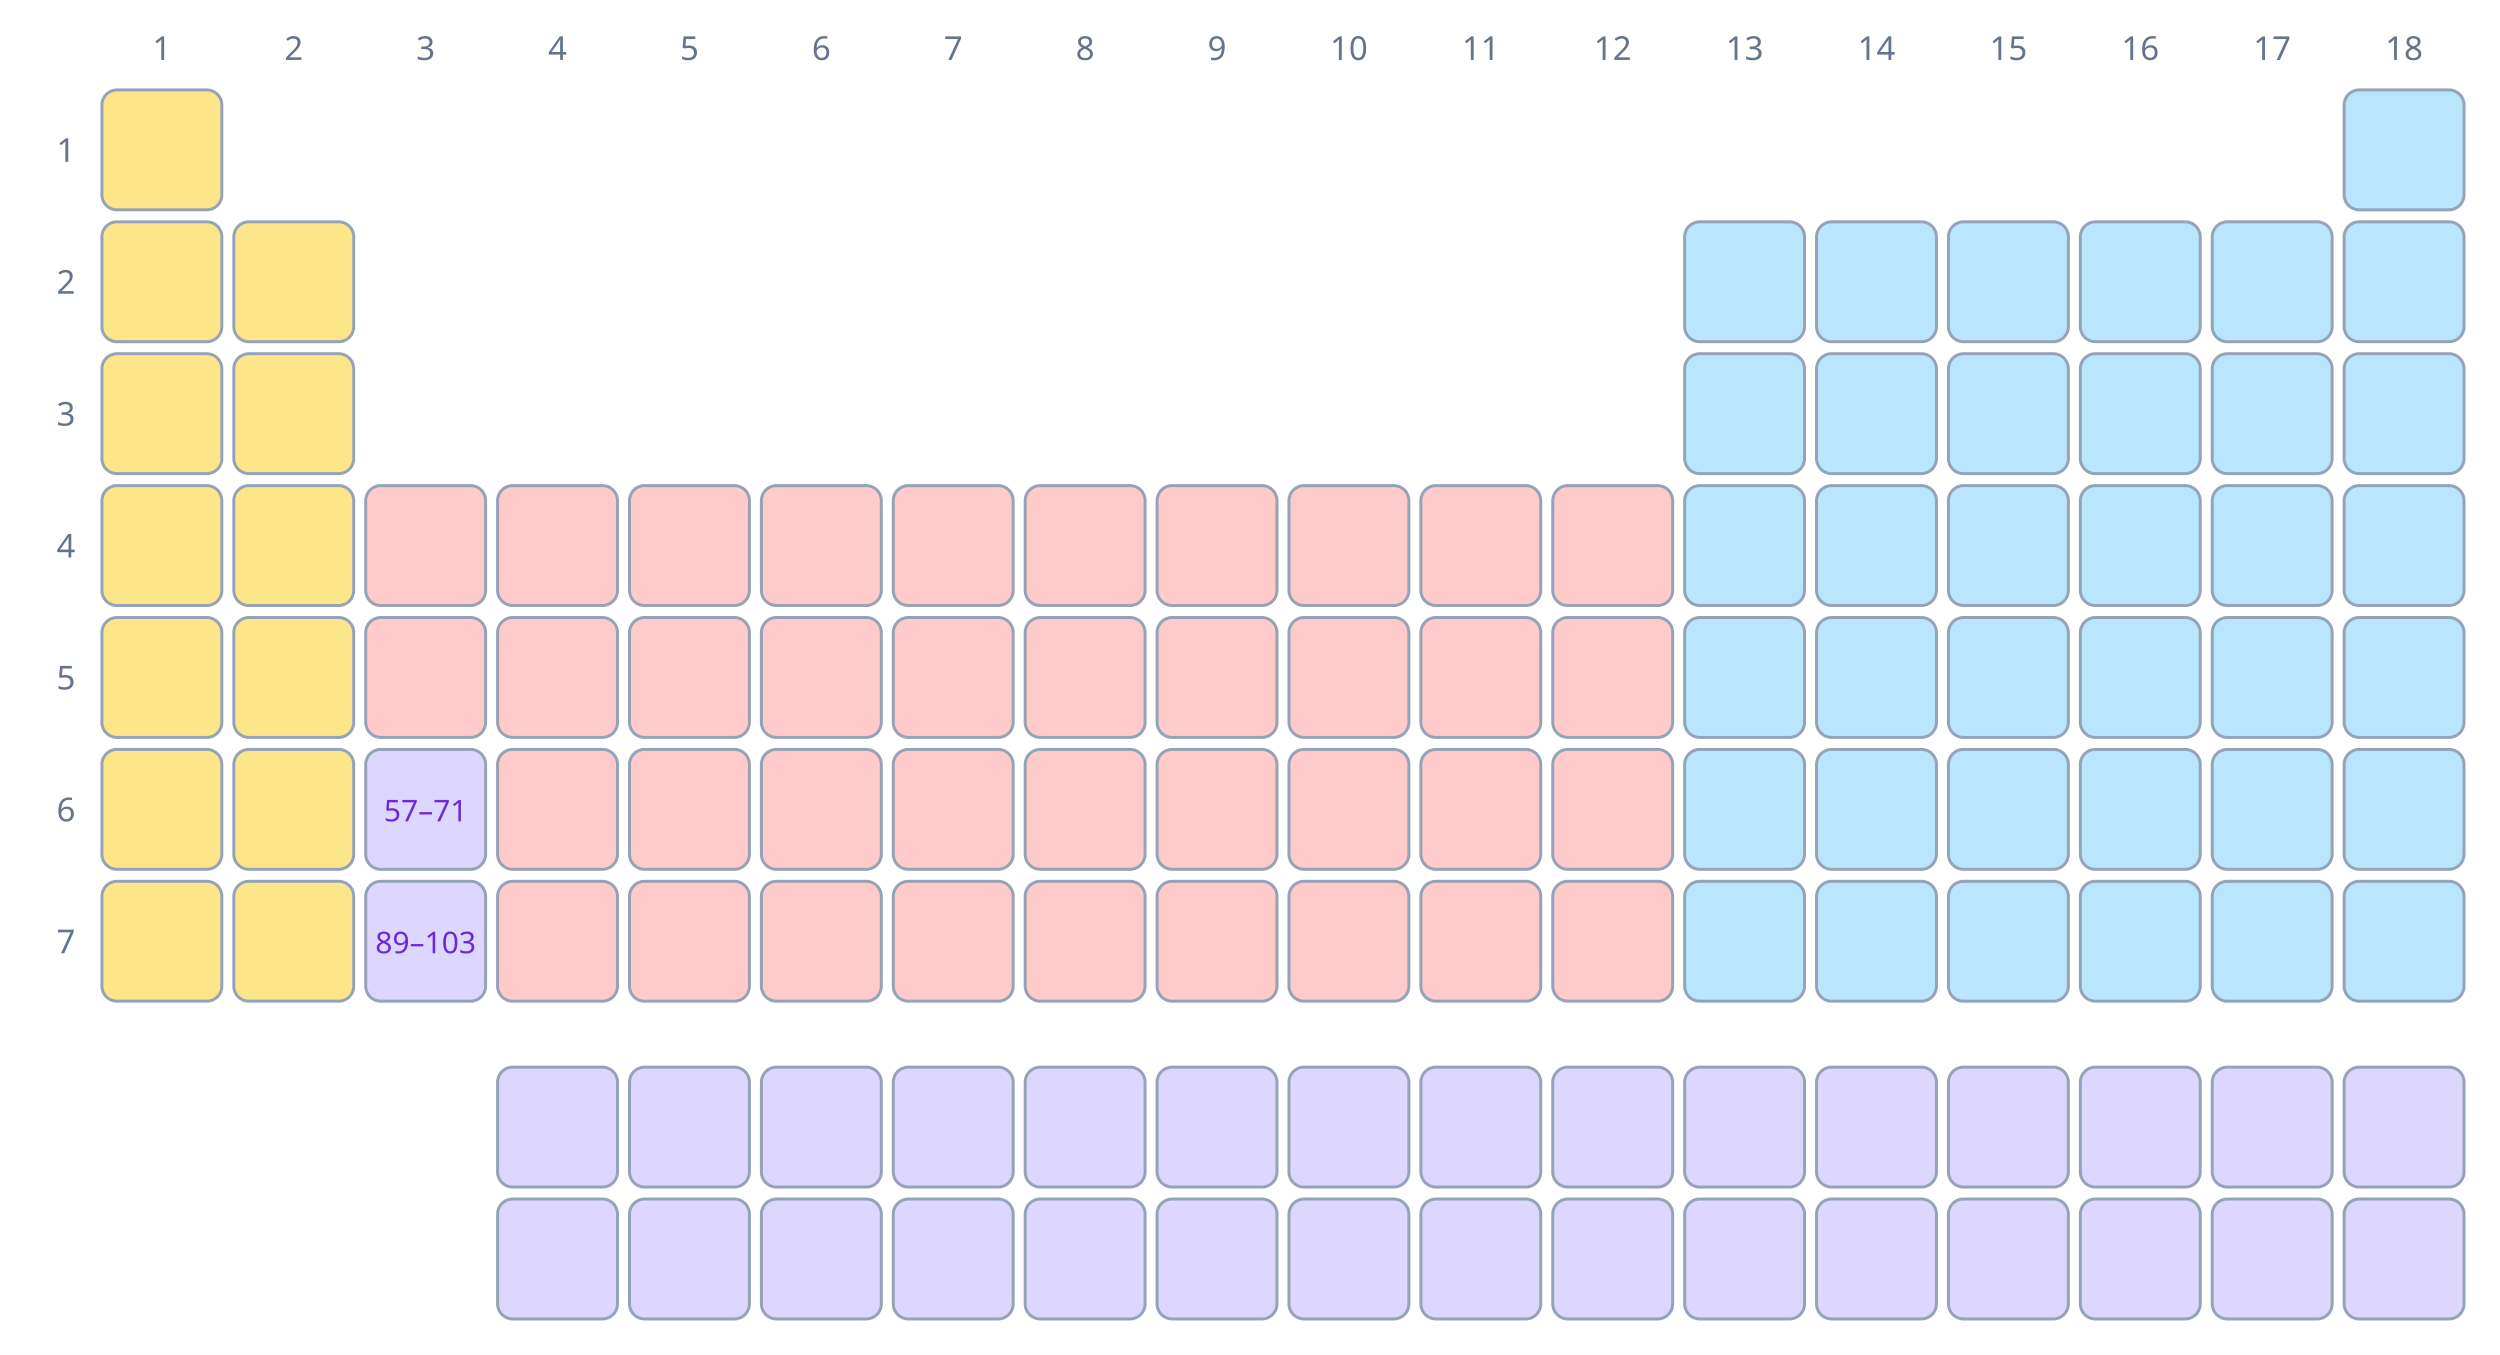
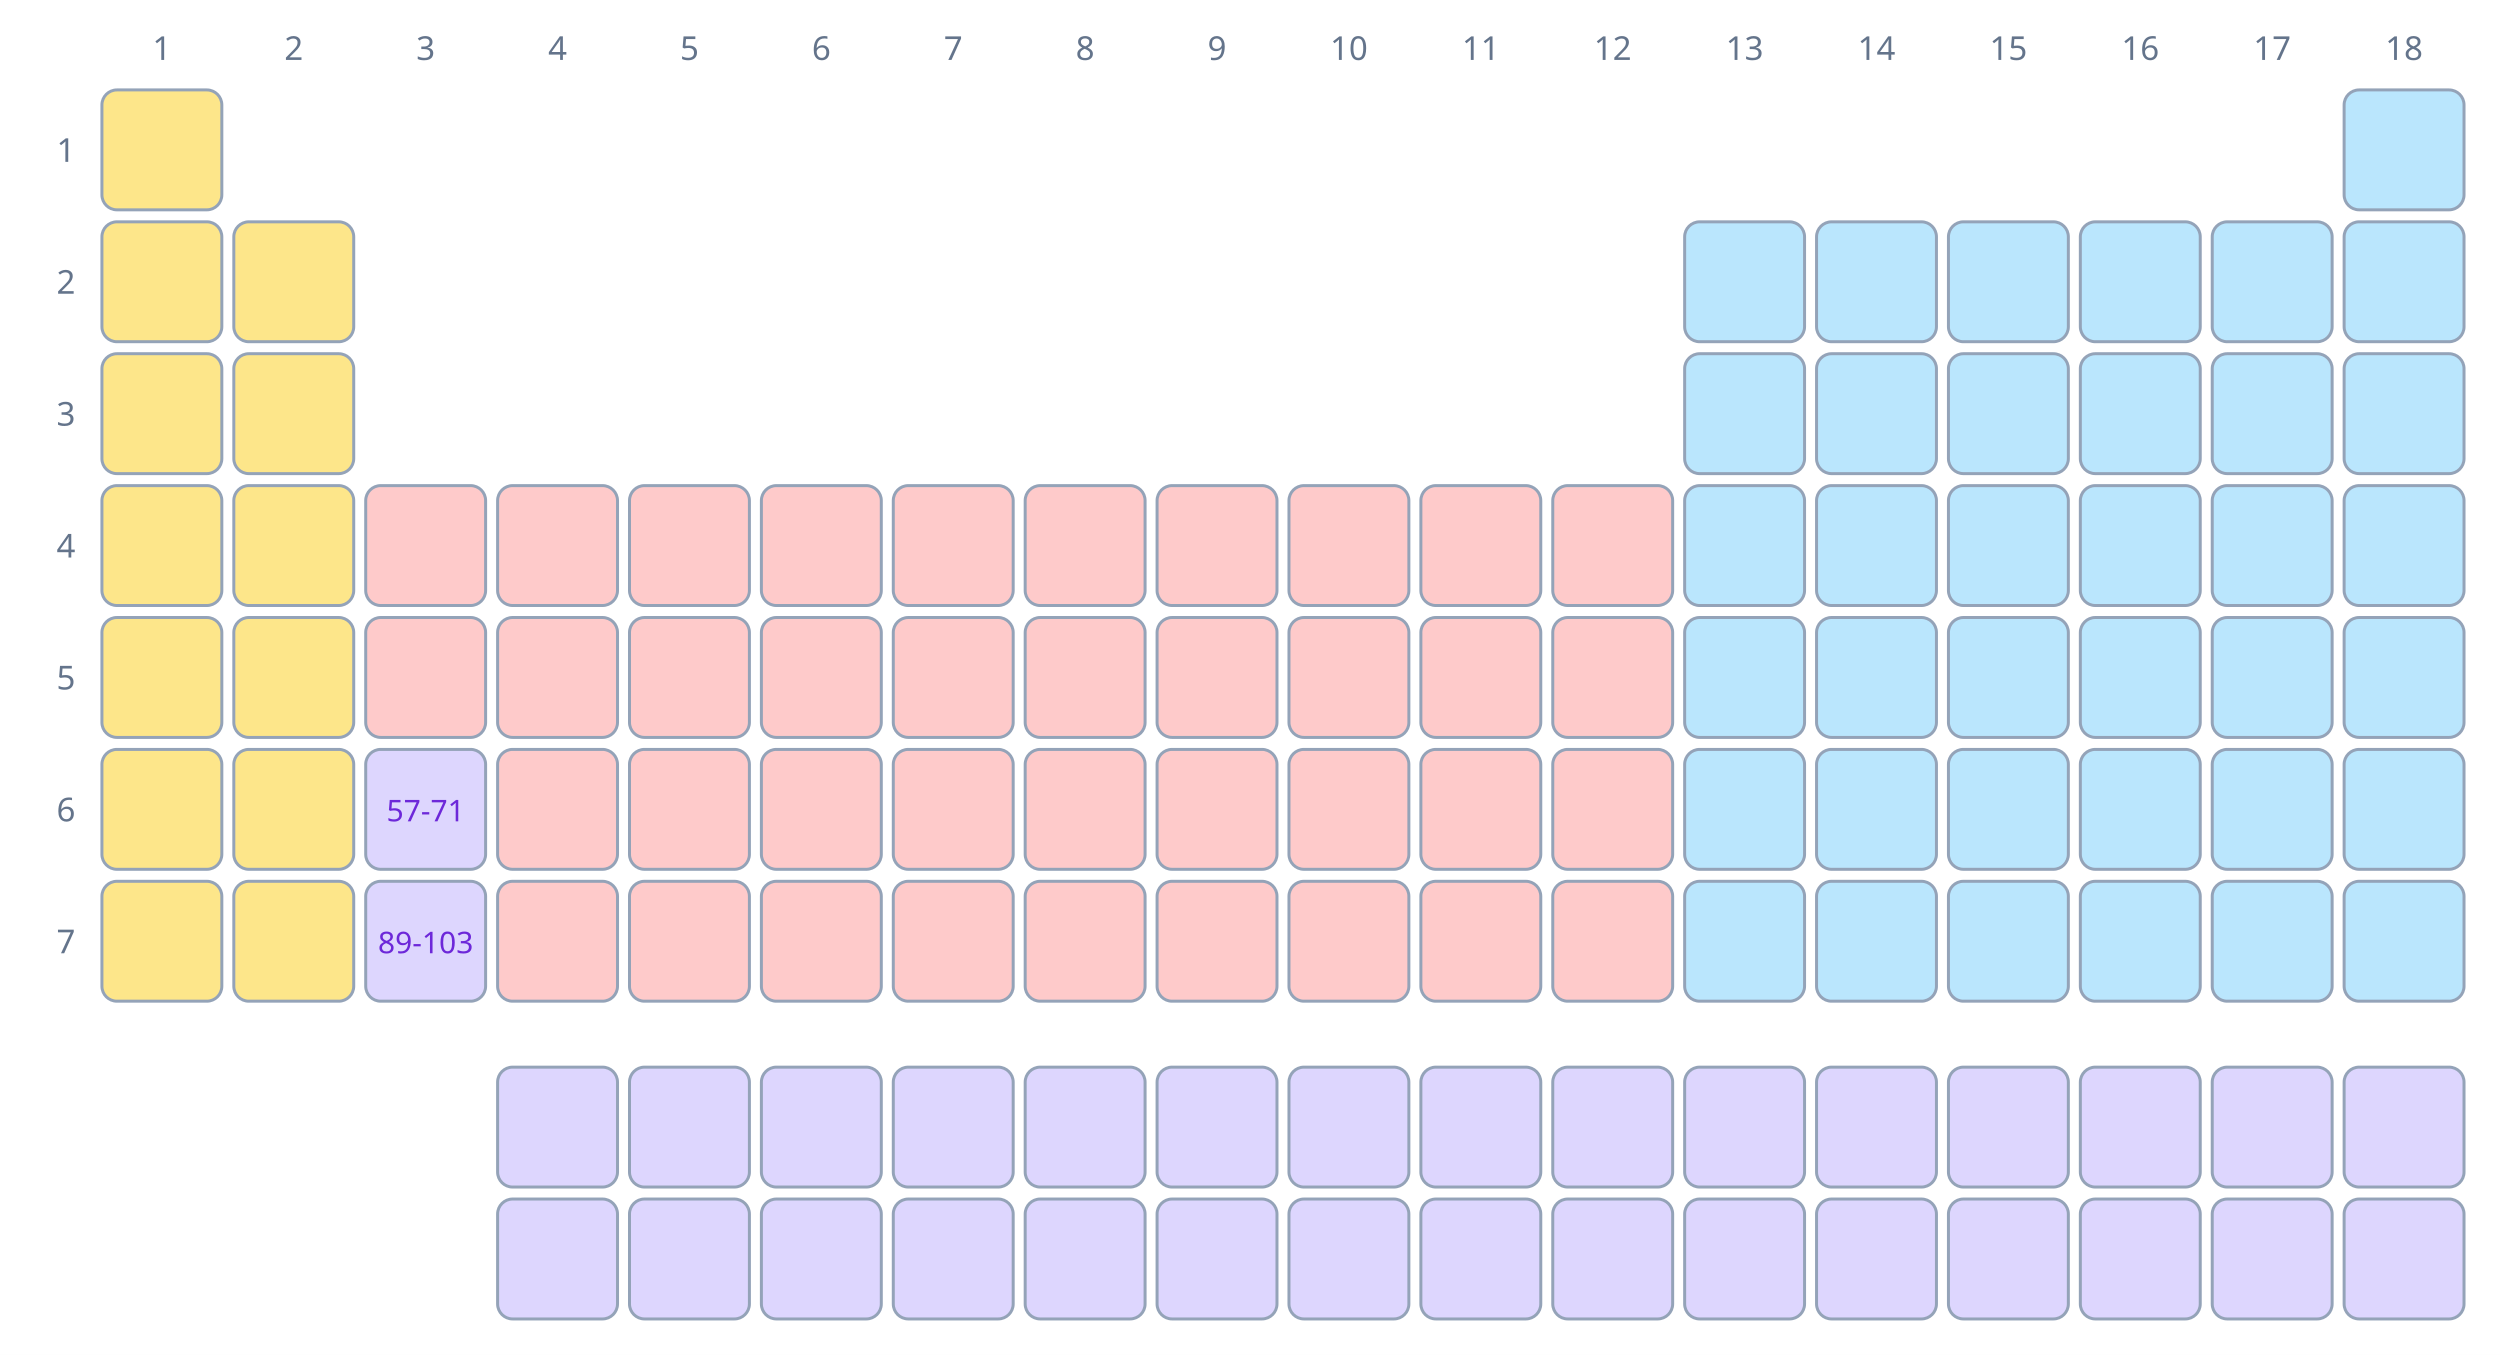
<svg xmlns="http://www.w3.org/2000/svg" viewBox="0 0 834 452" width="834" height="452" font-family="system-ui, sans-serif">
  <rect width="834" height="452" fill="#ffffff" />
  <text x="54.0" y="20" font-size="11" fill="#64748b" text-anchor="middle">1</text>
  <text x="98.0" y="20" font-size="11" fill="#64748b" text-anchor="middle">2</text>
  <text x="142.0" y="20" font-size="11" fill="#64748b" text-anchor="middle">3</text>
  <text x="186.0" y="20" font-size="11" fill="#64748b" text-anchor="middle">4</text>
  <text x="230.0" y="20" font-size="11" fill="#64748b" text-anchor="middle">5</text>
  <text x="274.0" y="20" font-size="11" fill="#64748b" text-anchor="middle">6</text>
  <text x="318.0" y="20" font-size="11" fill="#64748b" text-anchor="middle">7</text>
  <text x="362.0" y="20" font-size="11" fill="#64748b" text-anchor="middle">8</text>
  <text x="406.0" y="20" font-size="11" fill="#64748b" text-anchor="middle">9</text>
  <text x="450.0" y="20" font-size="11" fill="#64748b" text-anchor="middle">10</text>
  <text x="494.0" y="20" font-size="11" fill="#64748b" text-anchor="middle">11</text>
  <text x="538.0" y="20" font-size="11" fill="#64748b" text-anchor="middle">12</text>
  <text x="582.0" y="20" font-size="11" fill="#64748b" text-anchor="middle">13</text>
  <text x="626.0" y="20" font-size="11" fill="#64748b" text-anchor="middle">14</text>
  <text x="670.0" y="20" font-size="11" fill="#64748b" text-anchor="middle">15</text>
  <text x="714.0" y="20" font-size="11" fill="#64748b" text-anchor="middle">16</text>
  <text x="758.0" y="20" font-size="11" fill="#64748b" text-anchor="middle">17</text>
  <text x="802.0" y="20" font-size="11" fill="#64748b" text-anchor="middle">18</text>
  <text x="22" y="54.0" font-size="11" fill="#64748b" text-anchor="middle">1</text>
  <rect x="34" y="30" width="40" height="40" rx="5" fill="#fde68a" stroke="#94a3b8" stroke-width="1" />
  <rect x="782" y="30" width="40" height="40" rx="5" fill="#bae6fd" stroke="#94a3b8" stroke-width="1" />
  <text x="22" y="98.0" font-size="11" fill="#64748b" text-anchor="middle">2</text>
  <rect x="34" y="74" width="40" height="40" rx="5" fill="#fde68a" stroke="#94a3b8" stroke-width="1" />
  <rect x="78" y="74" width="40" height="40" rx="5" fill="#fde68a" stroke="#94a3b8" stroke-width="1" />
  <rect x="562" y="74" width="40" height="40" rx="5" fill="#bae6fd" stroke="#94a3b8" stroke-width="1" />
  <rect x="606" y="74" width="40" height="40" rx="5" fill="#bae6fd" stroke="#94a3b8" stroke-width="1" />
  <rect x="650" y="74" width="40" height="40" rx="5" fill="#bae6fd" stroke="#94a3b8" stroke-width="1" />
  <rect x="694" y="74" width="40" height="40" rx="5" fill="#bae6fd" stroke="#94a3b8" stroke-width="1" />
  <rect x="738" y="74" width="40" height="40" rx="5" fill="#bae6fd" stroke="#94a3b8" stroke-width="1" />
  <rect x="782" y="74" width="40" height="40" rx="5" fill="#bae6fd" stroke="#94a3b8" stroke-width="1" />
  <text x="22" y="142.0" font-size="11" fill="#64748b" text-anchor="middle">3</text>
  <rect x="34" y="118" width="40" height="40" rx="5" fill="#fde68a" stroke="#94a3b8" stroke-width="1" />
  <rect x="78" y="118" width="40" height="40" rx="5" fill="#fde68a" stroke="#94a3b8" stroke-width="1" />
  <rect x="562" y="118" width="40" height="40" rx="5" fill="#bae6fd" stroke="#94a3b8" stroke-width="1" />
  <rect x="606" y="118" width="40" height="40" rx="5" fill="#bae6fd" stroke="#94a3b8" stroke-width="1" />
  <rect x="650" y="118" width="40" height="40" rx="5" fill="#bae6fd" stroke="#94a3b8" stroke-width="1" />
  <rect x="694" y="118" width="40" height="40" rx="5" fill="#bae6fd" stroke="#94a3b8" stroke-width="1" />
  <rect x="738" y="118" width="40" height="40" rx="5" fill="#bae6fd" stroke="#94a3b8" stroke-width="1" />
  <rect x="782" y="118" width="40" height="40" rx="5" fill="#bae6fd" stroke="#94a3b8" stroke-width="1" />
  <text x="22" y="186.0" font-size="11" fill="#64748b" text-anchor="middle">4</text>
  <rect x="34" y="162" width="40" height="40" rx="5" fill="#fde68a" stroke="#94a3b8" stroke-width="1" />
  <rect x="78" y="162" width="40" height="40" rx="5" fill="#fde68a" stroke="#94a3b8" stroke-width="1" />
  <rect x="122" y="162" width="40" height="40" rx="5" fill="#fecaca" stroke="#94a3b8" stroke-width="1" />
  <rect x="166" y="162" width="40" height="40" rx="5" fill="#fecaca" stroke="#94a3b8" stroke-width="1" />
  <rect x="210" y="162" width="40" height="40" rx="5" fill="#fecaca" stroke="#94a3b8" stroke-width="1" />
  <rect x="254" y="162" width="40" height="40" rx="5" fill="#fecaca" stroke="#94a3b8" stroke-width="1" />
  <rect x="298" y="162" width="40" height="40" rx="5" fill="#fecaca" stroke="#94a3b8" stroke-width="1" />
  <rect x="342" y="162" width="40" height="40" rx="5" fill="#fecaca" stroke="#94a3b8" stroke-width="1" />
  <rect x="386" y="162" width="40" height="40" rx="5" fill="#fecaca" stroke="#94a3b8" stroke-width="1" />
  <rect x="430" y="162" width="40" height="40" rx="5" fill="#fecaca" stroke="#94a3b8" stroke-width="1" />
  <rect x="474" y="162" width="40" height="40" rx="5" fill="#fecaca" stroke="#94a3b8" stroke-width="1" />
  <rect x="518" y="162" width="40" height="40" rx="5" fill="#fecaca" stroke="#94a3b8" stroke-width="1" />
  <rect x="562" y="162" width="40" height="40" rx="5" fill="#bae6fd" stroke="#94a3b8" stroke-width="1" />
  <rect x="606" y="162" width="40" height="40" rx="5" fill="#bae6fd" stroke="#94a3b8" stroke-width="1" />
  <rect x="650" y="162" width="40" height="40" rx="5" fill="#bae6fd" stroke="#94a3b8" stroke-width="1" />
  <rect x="694" y="162" width="40" height="40" rx="5" fill="#bae6fd" stroke="#94a3b8" stroke-width="1" />
  <rect x="738" y="162" width="40" height="40" rx="5" fill="#bae6fd" stroke="#94a3b8" stroke-width="1" />
  <rect x="782" y="162" width="40" height="40" rx="5" fill="#bae6fd" stroke="#94a3b8" stroke-width="1" />
  <text x="22" y="230.0" font-size="11" fill="#64748b" text-anchor="middle">5</text>
  <rect x="34" y="206" width="40" height="40" rx="5" fill="#fde68a" stroke="#94a3b8" stroke-width="1" />
  <rect x="78" y="206" width="40" height="40" rx="5" fill="#fde68a" stroke="#94a3b8" stroke-width="1" />
  <rect x="122" y="206" width="40" height="40" rx="5" fill="#fecaca" stroke="#94a3b8" stroke-width="1" />
  <rect x="166" y="206" width="40" height="40" rx="5" fill="#fecaca" stroke="#94a3b8" stroke-width="1" />
  <rect x="210" y="206" width="40" height="40" rx="5" fill="#fecaca" stroke="#94a3b8" stroke-width="1" />
  <rect x="254" y="206" width="40" height="40" rx="5" fill="#fecaca" stroke="#94a3b8" stroke-width="1" />
  <rect x="298" y="206" width="40" height="40" rx="5" fill="#fecaca" stroke="#94a3b8" stroke-width="1" />
  <rect x="342" y="206" width="40" height="40" rx="5" fill="#fecaca" stroke="#94a3b8" stroke-width="1" />
  <rect x="386" y="206" width="40" height="40" rx="5" fill="#fecaca" stroke="#94a3b8" stroke-width="1" />
  <rect x="430" y="206" width="40" height="40" rx="5" fill="#fecaca" stroke="#94a3b8" stroke-width="1" />
  <rect x="474" y="206" width="40" height="40" rx="5" fill="#fecaca" stroke="#94a3b8" stroke-width="1" />
  <rect x="518" y="206" width="40" height="40" rx="5" fill="#fecaca" stroke="#94a3b8" stroke-width="1" />
  <rect x="562" y="206" width="40" height="40" rx="5" fill="#bae6fd" stroke="#94a3b8" stroke-width="1" />
  <rect x="606" y="206" width="40" height="40" rx="5" fill="#bae6fd" stroke="#94a3b8" stroke-width="1" />
  <rect x="650" y="206" width="40" height="40" rx="5" fill="#bae6fd" stroke="#94a3b8" stroke-width="1" />
  <rect x="694" y="206" width="40" height="40" rx="5" fill="#bae6fd" stroke="#94a3b8" stroke-width="1" />
  <rect x="738" y="206" width="40" height="40" rx="5" fill="#bae6fd" stroke="#94a3b8" stroke-width="1" />
  <rect x="782" y="206" width="40" height="40" rx="5" fill="#bae6fd" stroke="#94a3b8" stroke-width="1" />
  <text x="22" y="274.0" font-size="11" fill="#64748b" text-anchor="middle">6</text>
  <rect x="34" y="250" width="40" height="40" rx="5" fill="#fde68a" stroke="#94a3b8" stroke-width="1" />
  <rect x="78" y="250" width="40" height="40" rx="5" fill="#fde68a" stroke="#94a3b8" stroke-width="1" />
  <rect x="122" y="250" width="40" height="40" rx="5" fill="#ddd6fe" stroke="#94a3b8" stroke-width="1" />
-   <text x="142.0" y="274.0" font-size="10" fill="#6d28d9" text-anchor="middle">57–71</text>
+   <text x="142.0" y="274.0" font-size="10" fill="#6d28d9" text-anchor="middle">57-71</text>
  <rect x="166" y="250" width="40" height="40" rx="5" fill="#fecaca" stroke="#94a3b8" stroke-width="1" />
  <rect x="210" y="250" width="40" height="40" rx="5" fill="#fecaca" stroke="#94a3b8" stroke-width="1" />
  <rect x="254" y="250" width="40" height="40" rx="5" fill="#fecaca" stroke="#94a3b8" stroke-width="1" />
  <rect x="298" y="250" width="40" height="40" rx="5" fill="#fecaca" stroke="#94a3b8" stroke-width="1" />
  <rect x="342" y="250" width="40" height="40" rx="5" fill="#fecaca" stroke="#94a3b8" stroke-width="1" />
  <rect x="386" y="250" width="40" height="40" rx="5" fill="#fecaca" stroke="#94a3b8" stroke-width="1" />
  <rect x="430" y="250" width="40" height="40" rx="5" fill="#fecaca" stroke="#94a3b8" stroke-width="1" />
  <rect x="474" y="250" width="40" height="40" rx="5" fill="#fecaca" stroke="#94a3b8" stroke-width="1" />
  <rect x="518" y="250" width="40" height="40" rx="5" fill="#fecaca" stroke="#94a3b8" stroke-width="1" />
  <rect x="562" y="250" width="40" height="40" rx="5" fill="#bae6fd" stroke="#94a3b8" stroke-width="1" />
  <rect x="606" y="250" width="40" height="40" rx="5" fill="#bae6fd" stroke="#94a3b8" stroke-width="1" />
  <rect x="650" y="250" width="40" height="40" rx="5" fill="#bae6fd" stroke="#94a3b8" stroke-width="1" />
  <rect x="694" y="250" width="40" height="40" rx="5" fill="#bae6fd" stroke="#94a3b8" stroke-width="1" />
  <rect x="738" y="250" width="40" height="40" rx="5" fill="#bae6fd" stroke="#94a3b8" stroke-width="1" />
  <rect x="782" y="250" width="40" height="40" rx="5" fill="#bae6fd" stroke="#94a3b8" stroke-width="1" />
  <text x="22" y="318.0" font-size="11" fill="#64748b" text-anchor="middle">7</text>
  <rect x="34" y="294" width="40" height="40" rx="5" fill="#fde68a" stroke="#94a3b8" stroke-width="1" />
  <rect x="78" y="294" width="40" height="40" rx="5" fill="#fde68a" stroke="#94a3b8" stroke-width="1" />
  <rect x="122" y="294" width="40" height="40" rx="5" fill="#ddd6fe" stroke="#94a3b8" stroke-width="1" />
-   <text x="142.0" y="318.0" font-size="10" fill="#6d28d9" text-anchor="middle">89–103</text>
+   <text x="142.0" y="318.0" font-size="10" fill="#6d28d9" text-anchor="middle">89-103</text>
  <rect x="166" y="294" width="40" height="40" rx="5" fill="#fecaca" stroke="#94a3b8" stroke-width="1" />
  <rect x="210" y="294" width="40" height="40" rx="5" fill="#fecaca" stroke="#94a3b8" stroke-width="1" />
  <rect x="254" y="294" width="40" height="40" rx="5" fill="#fecaca" stroke="#94a3b8" stroke-width="1" />
  <rect x="298" y="294" width="40" height="40" rx="5" fill="#fecaca" stroke="#94a3b8" stroke-width="1" />
  <rect x="342" y="294" width="40" height="40" rx="5" fill="#fecaca" stroke="#94a3b8" stroke-width="1" />
  <rect x="386" y="294" width="40" height="40" rx="5" fill="#fecaca" stroke="#94a3b8" stroke-width="1" />
  <rect x="430" y="294" width="40" height="40" rx="5" fill="#fecaca" stroke="#94a3b8" stroke-width="1" />
  <rect x="474" y="294" width="40" height="40" rx="5" fill="#fecaca" stroke="#94a3b8" stroke-width="1" />
  <rect x="518" y="294" width="40" height="40" rx="5" fill="#fecaca" stroke="#94a3b8" stroke-width="1" />
  <rect x="562" y="294" width="40" height="40" rx="5" fill="#bae6fd" stroke="#94a3b8" stroke-width="1" />
  <rect x="606" y="294" width="40" height="40" rx="5" fill="#bae6fd" stroke="#94a3b8" stroke-width="1" />
  <rect x="650" y="294" width="40" height="40" rx="5" fill="#bae6fd" stroke="#94a3b8" stroke-width="1" />
  <rect x="694" y="294" width="40" height="40" rx="5" fill="#bae6fd" stroke="#94a3b8" stroke-width="1" />
  <rect x="738" y="294" width="40" height="40" rx="5" fill="#bae6fd" stroke="#94a3b8" stroke-width="1" />
  <rect x="782" y="294" width="40" height="40" rx="5" fill="#bae6fd" stroke="#94a3b8" stroke-width="1" />
  <rect x="166" y="356" width="40" height="40" rx="5" fill="#ddd6fe" stroke="#94a3b8" stroke-width="1" />
  <rect x="210" y="356" width="40" height="40" rx="5" fill="#ddd6fe" stroke="#94a3b8" stroke-width="1" />
  <rect x="254" y="356" width="40" height="40" rx="5" fill="#ddd6fe" stroke="#94a3b8" stroke-width="1" />
  <rect x="298" y="356" width="40" height="40" rx="5" fill="#ddd6fe" stroke="#94a3b8" stroke-width="1" />
  <rect x="342" y="356" width="40" height="40" rx="5" fill="#ddd6fe" stroke="#94a3b8" stroke-width="1" />
  <rect x="386" y="356" width="40" height="40" rx="5" fill="#ddd6fe" stroke="#94a3b8" stroke-width="1" />
  <rect x="430" y="356" width="40" height="40" rx="5" fill="#ddd6fe" stroke="#94a3b8" stroke-width="1" />
  <rect x="474" y="356" width="40" height="40" rx="5" fill="#ddd6fe" stroke="#94a3b8" stroke-width="1" />
  <rect x="518" y="356" width="40" height="40" rx="5" fill="#ddd6fe" stroke="#94a3b8" stroke-width="1" />
  <rect x="562" y="356" width="40" height="40" rx="5" fill="#ddd6fe" stroke="#94a3b8" stroke-width="1" />
  <rect x="606" y="356" width="40" height="40" rx="5" fill="#ddd6fe" stroke="#94a3b8" stroke-width="1" />
  <rect x="650" y="356" width="40" height="40" rx="5" fill="#ddd6fe" stroke="#94a3b8" stroke-width="1" />
  <rect x="694" y="356" width="40" height="40" rx="5" fill="#ddd6fe" stroke="#94a3b8" stroke-width="1" />
  <rect x="738" y="356" width="40" height="40" rx="5" fill="#ddd6fe" stroke="#94a3b8" stroke-width="1" />
  <rect x="782" y="356" width="40" height="40" rx="5" fill="#ddd6fe" stroke="#94a3b8" stroke-width="1" />
  <rect x="166" y="400" width="40" height="40" rx="5" fill="#ddd6fe" stroke="#94a3b8" stroke-width="1" />
  <rect x="210" y="400" width="40" height="40" rx="5" fill="#ddd6fe" stroke="#94a3b8" stroke-width="1" />
  <rect x="254" y="400" width="40" height="40" rx="5" fill="#ddd6fe" stroke="#94a3b8" stroke-width="1" />
  <rect x="298" y="400" width="40" height="40" rx="5" fill="#ddd6fe" stroke="#94a3b8" stroke-width="1" />
  <rect x="342" y="400" width="40" height="40" rx="5" fill="#ddd6fe" stroke="#94a3b8" stroke-width="1" />
  <rect x="386" y="400" width="40" height="40" rx="5" fill="#ddd6fe" stroke="#94a3b8" stroke-width="1" />
  <rect x="430" y="400" width="40" height="40" rx="5" fill="#ddd6fe" stroke="#94a3b8" stroke-width="1" />
  <rect x="474" y="400" width="40" height="40" rx="5" fill="#ddd6fe" stroke="#94a3b8" stroke-width="1" />
  <rect x="518" y="400" width="40" height="40" rx="5" fill="#ddd6fe" stroke="#94a3b8" stroke-width="1" />
  <rect x="562" y="400" width="40" height="40" rx="5" fill="#ddd6fe" stroke="#94a3b8" stroke-width="1" />
  <rect x="606" y="400" width="40" height="40" rx="5" fill="#ddd6fe" stroke="#94a3b8" stroke-width="1" />
  <rect x="650" y="400" width="40" height="40" rx="5" fill="#ddd6fe" stroke="#94a3b8" stroke-width="1" />
  <rect x="694" y="400" width="40" height="40" rx="5" fill="#ddd6fe" stroke="#94a3b8" stroke-width="1" />
  <rect x="738" y="400" width="40" height="40" rx="5" fill="#ddd6fe" stroke="#94a3b8" stroke-width="1" />
  <rect x="782" y="400" width="40" height="40" rx="5" fill="#ddd6fe" stroke="#94a3b8" stroke-width="1" />
</svg>
